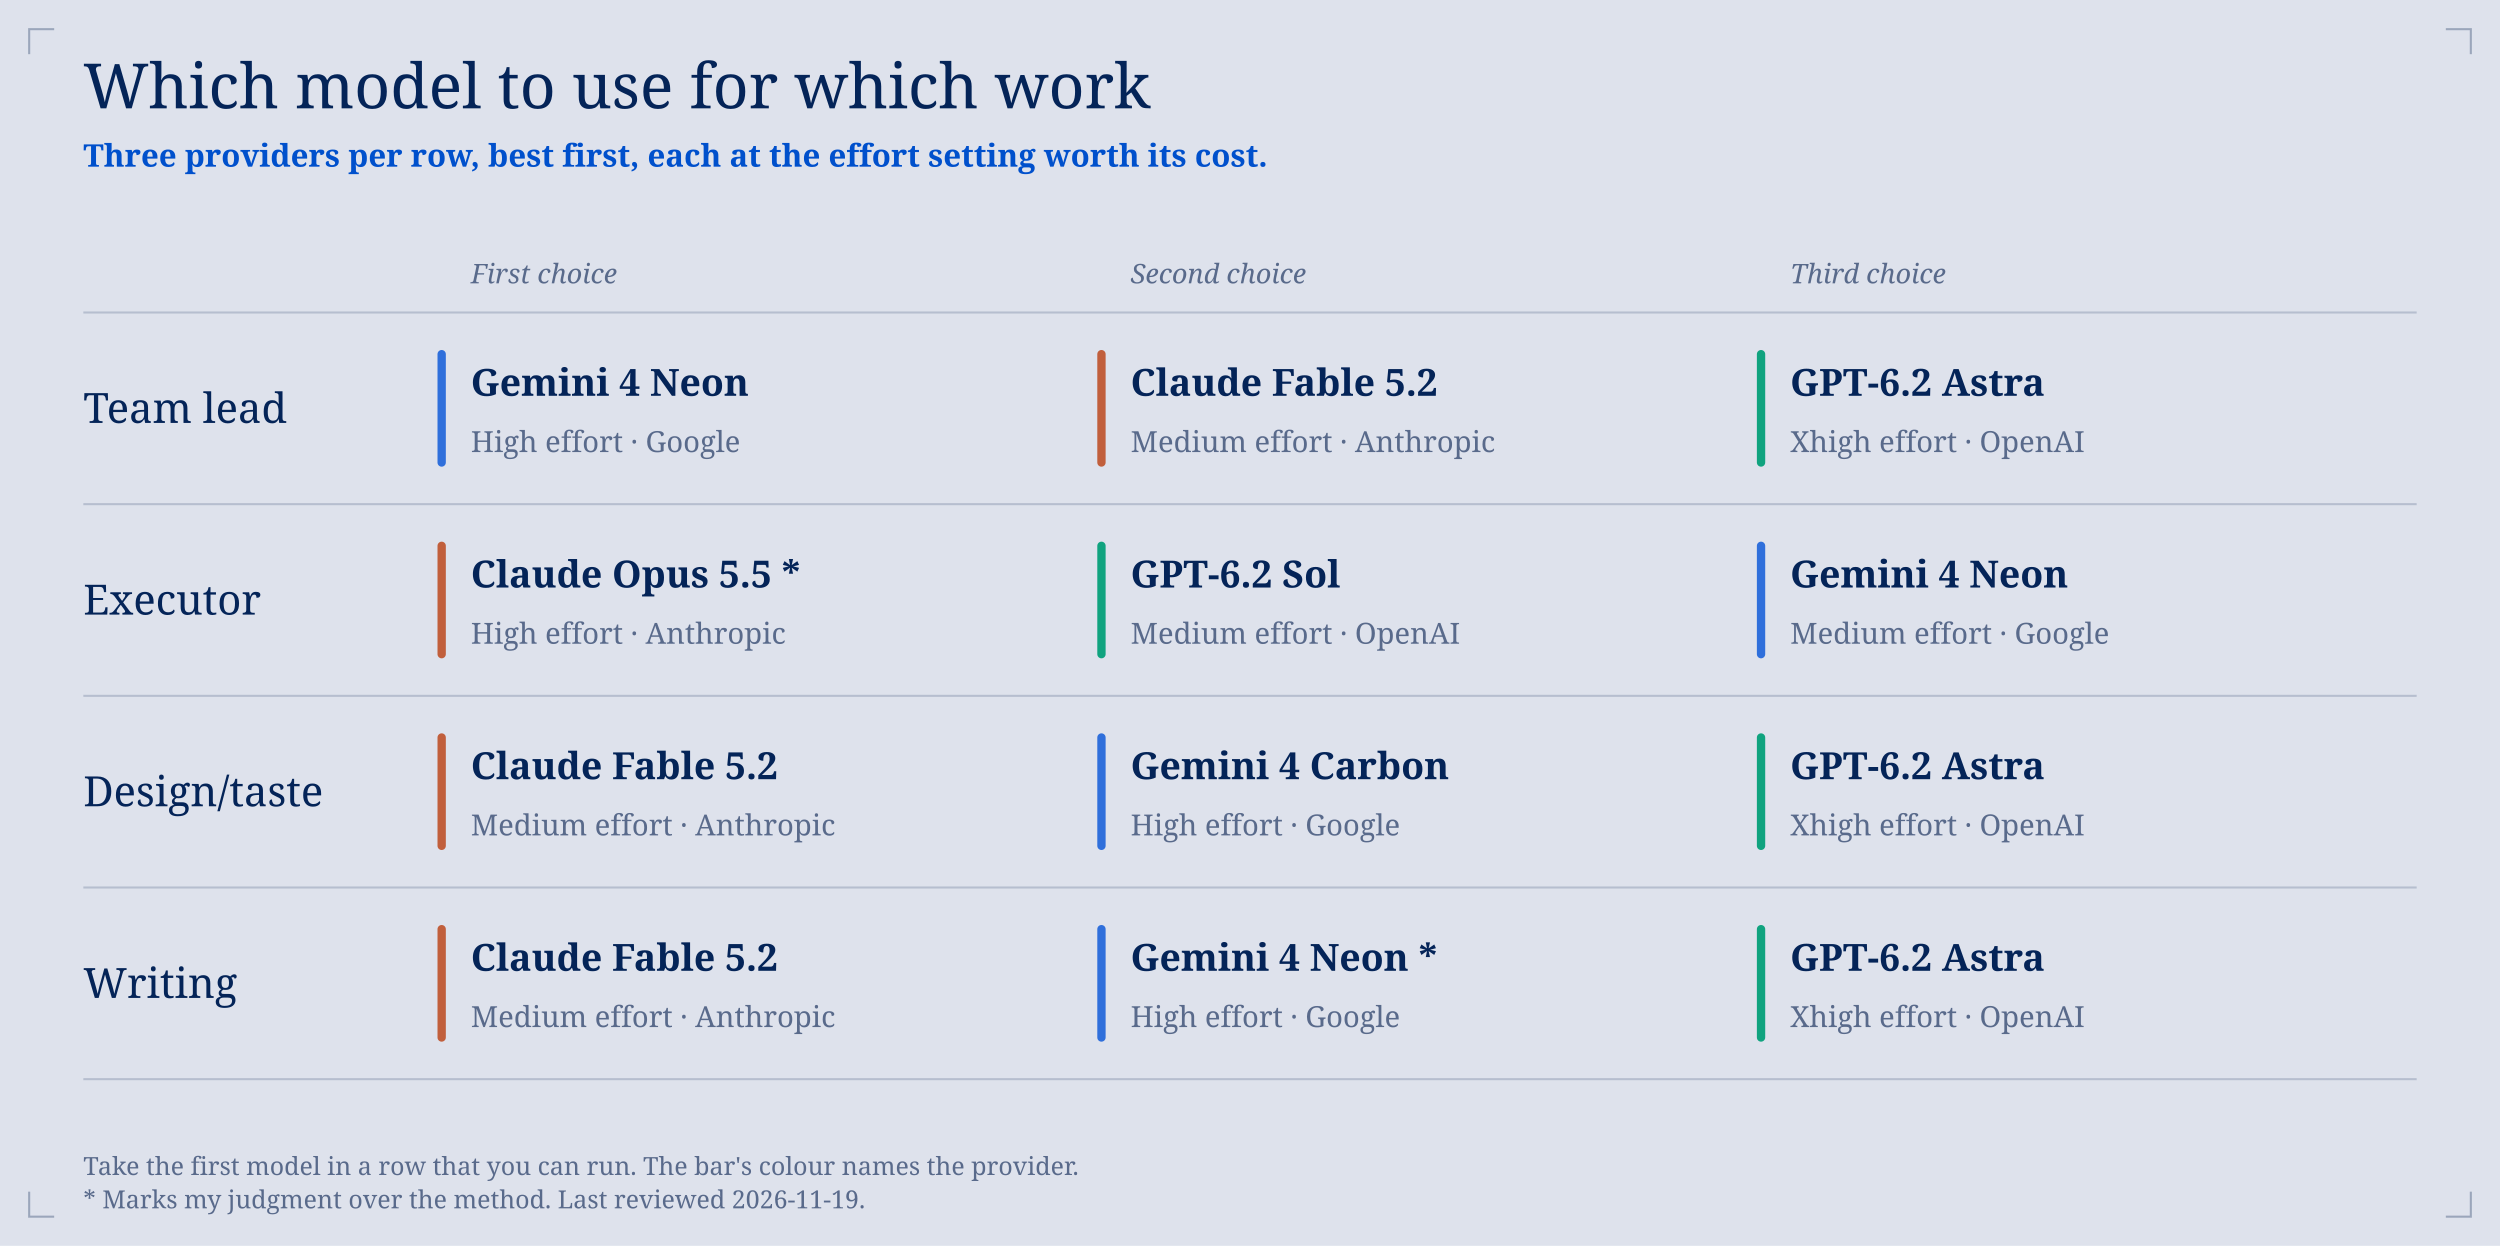
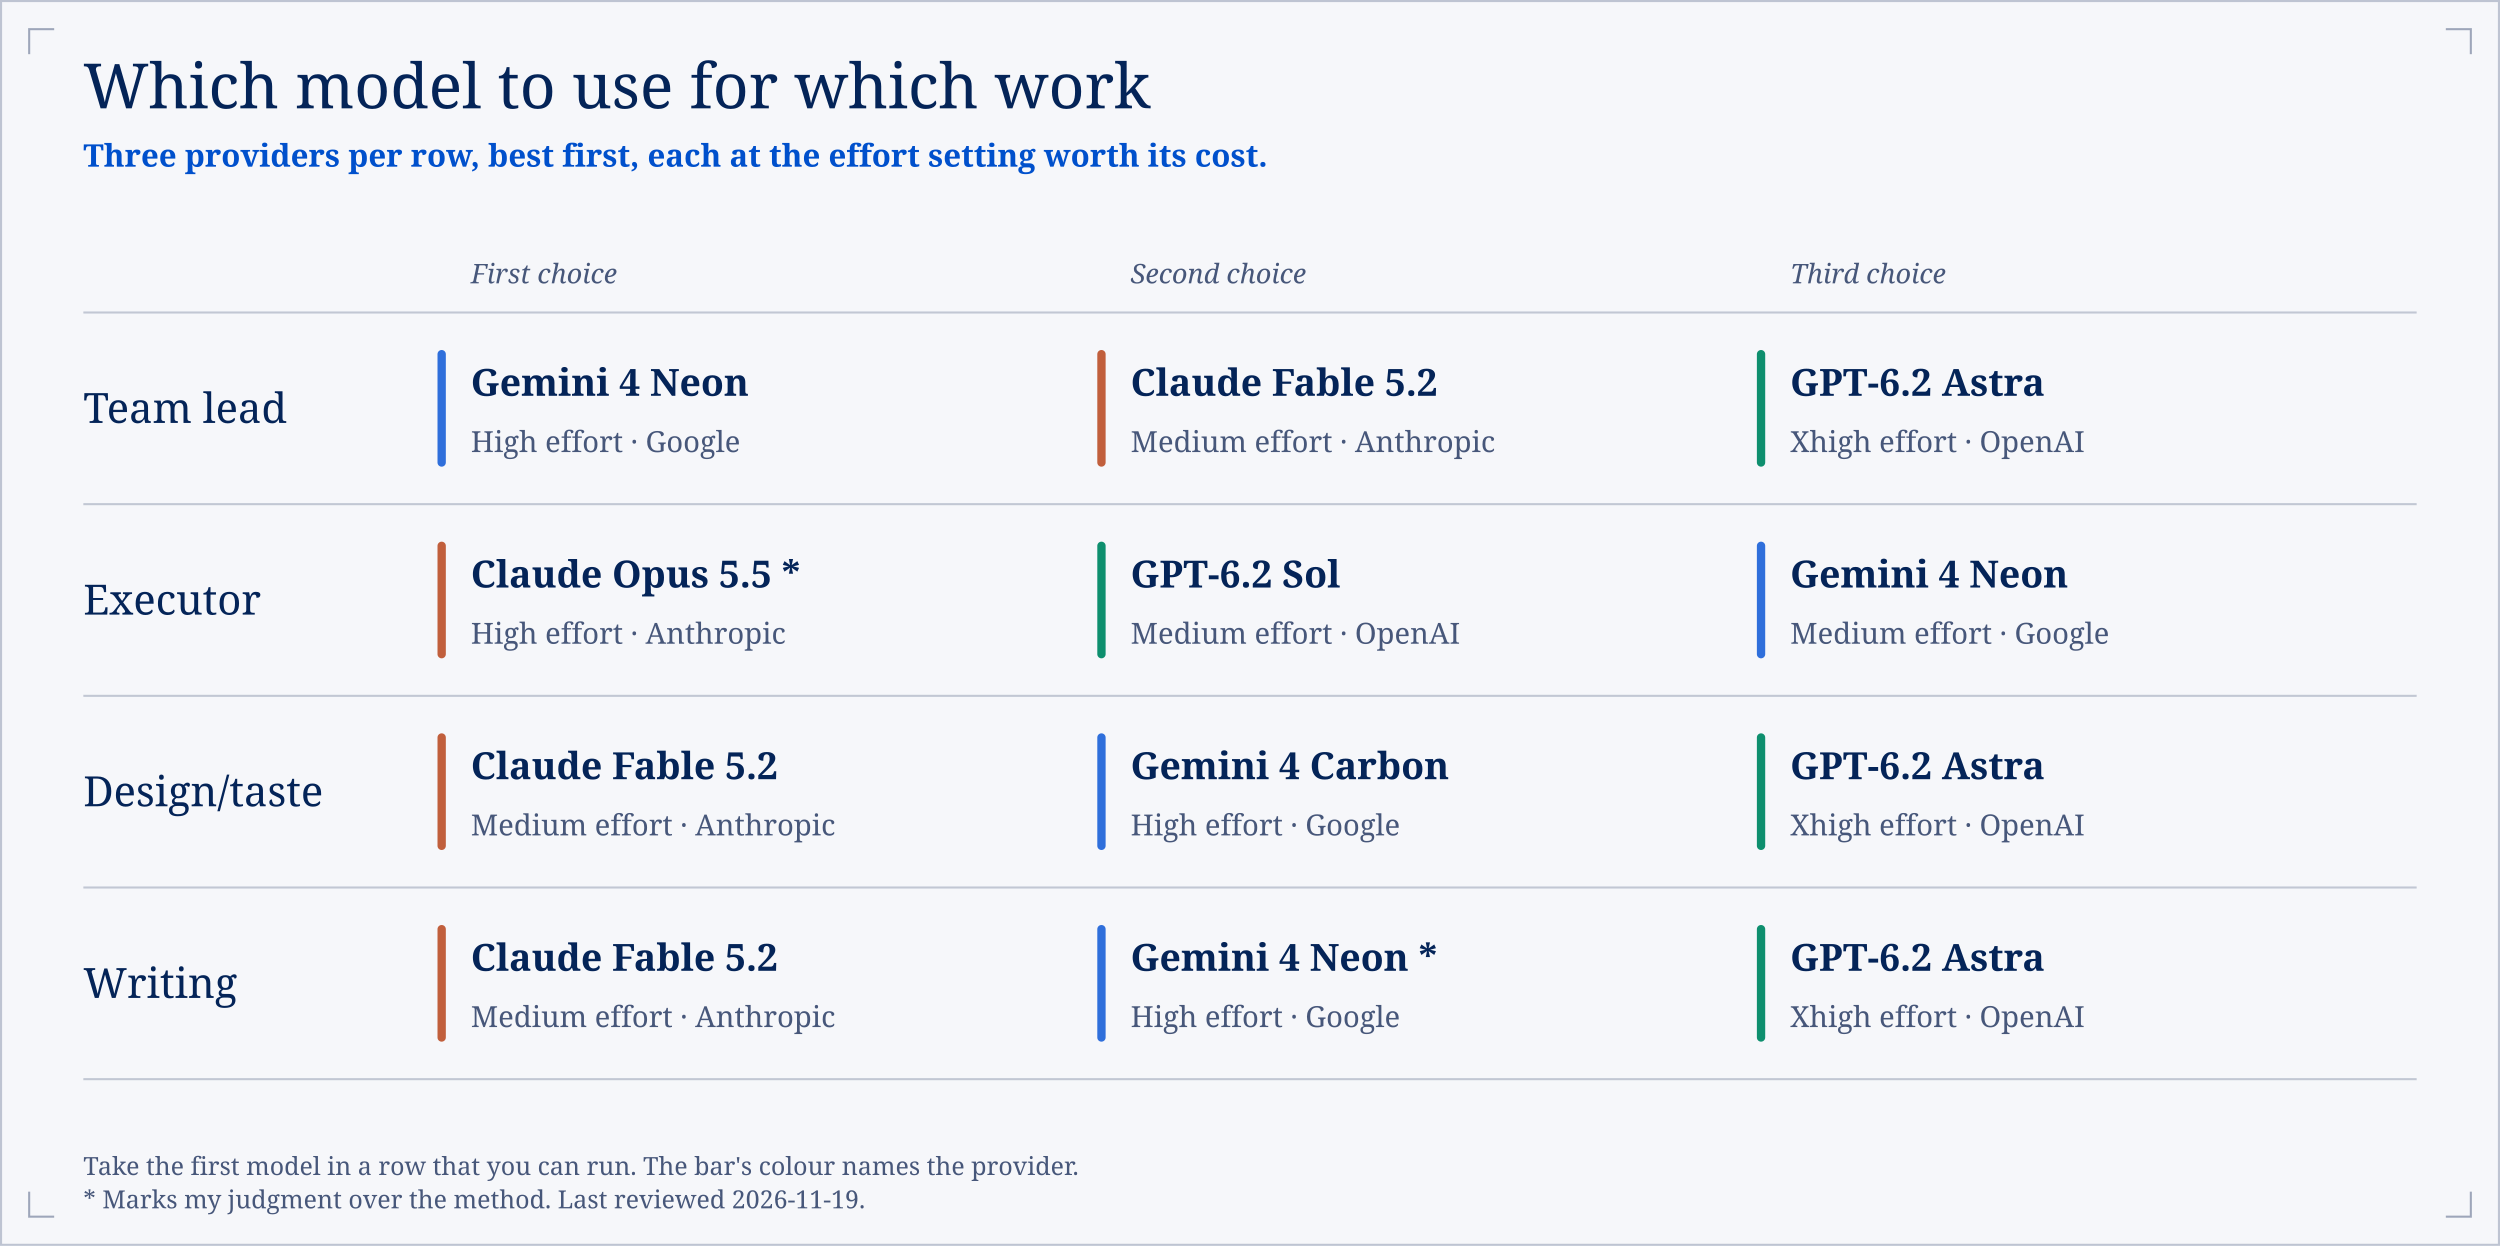
<svg xmlns="http://www.w3.org/2000/svg" viewBox="0 0 1200 598" width="1200" height="598" role="img">
-   <rect width="1200" height="598" fill="#DEE2EC" />
-   <path d="M14 26V14H26M1174 14H1186V26M14 572V584H26M1174 584H1186V572" fill="none" stroke="#596A8B" stroke-opacity=".5" />
+   <rect width="1200" height="598" fill="#F6F7FA" />
+   <rect x=".5" y=".5" width="1199" height="597" fill="none" stroke="#47577A" stroke-opacity=".32" />
+   <path d="M14 26V14H26M1174 14H1186V26M14 572V584H26M1174 584H1186V572" fill="none" stroke="#47577A" stroke-opacity=".5" />
  <text x="40.0" y="52.0" font-size="30" fill="#042458" font-family="Didot,'Bodoni MT',Georgia,serif">Which model to use for which work</text>
  <text x="40.0" y="80.0" font-family="Baskerville,Georgia,serif" font-size="15" fill="#0050CC" font-weight="600">Three providers per row, best first, each at the effort setting worth its cost.</text>
-   <text x="226.0" y="136.0" font-family="Baskerville,Georgia,serif" font-size="13" fill="#596A8B" font-style="italic">First choice</text>
-   <text x="542.7" y="136.0" font-family="Baskerville,Georgia,serif" font-size="13" fill="#596A8B" font-style="italic">Second choice</text>
-   <text x="859.3" y="136.0" font-family="Baskerville,Georgia,serif" font-size="13" fill="#596A8B" font-style="italic">Third choice</text>
-   <line x1="40" x2="1160" y1="150.0" y2="150.0" stroke="#596A8B" stroke-opacity=".3" />
+   <text x="226.0" y="136.0" font-family="Baskerville,Georgia,serif" font-size="13" fill="#47577A" font-style="italic">First choice</text>
+   <text x="542.7" y="136.0" font-family="Baskerville,Georgia,serif" font-size="13" fill="#47577A" font-style="italic">Second choice</text>
+   <text x="859.3" y="136.0" font-family="Baskerville,Georgia,serif" font-size="13" fill="#47577A" font-style="italic">Third choice</text>
+   <line x1="40" x2="1160" y1="150.0" y2="150.0" stroke="#47577A" stroke-opacity=".3" />
  <text x="40.0" y="203.0" font-size="20" fill="#042458" font-family="Didot,'Bodoni MT',Georgia,serif">Team lead</text>
  <rect x="210.0" y="168.0" width="4" height="56.0" rx="2" fill="#2F6FDB" />
  <text x="226.0" y="190.0" font-family="Baskerville,Georgia,serif" font-size="18" fill="#042458" font-weight="600">Gemini 4 Neon</text>
-   <text x="226.0" y="217.0" font-family="Baskerville,Georgia,serif" font-size="14" fill="#596A8B">High effort · Google</text>
+   <text x="226.0" y="217.0" font-family="Baskerville,Georgia,serif" font-size="14" fill="#47577A">High effort · Google</text>
  <rect x="526.7" y="168.0" width="4" height="56.0" rx="2" fill="#C15F3C" />
  <text x="542.7" y="190.0" font-family="Baskerville,Georgia,serif" font-size="18" fill="#042458" font-weight="600">Claude Fable 5.2</text>
-   <text x="542.7" y="217.0" font-family="Baskerville,Georgia,serif" font-size="14" fill="#596A8B">Medium effort · Anthropic</text>
-   <rect x="843.3" y="168.0" width="4" height="56.0" rx="2" fill="#10A37F" />
+   <text x="542.7" y="217.0" font-family="Baskerville,Georgia,serif" font-size="14" fill="#47577A">Medium effort · Anthropic</text>
+   <rect x="843.3" y="168.0" width="4" height="56.0" rx="2" fill="#0E8F6E" />
  <text x="859.3" y="190.0" font-family="Baskerville,Georgia,serif" font-size="18" fill="#042458" font-weight="600">GPT-6.2 Astra</text>
-   <text x="859.3" y="217.0" font-family="Baskerville,Georgia,serif" font-size="14" fill="#596A8B">Xhigh effort · OpenAI</text>
-   <line x1="40" x2="1160" y1="242.0" y2="242.0" stroke="#596A8B" stroke-opacity=".3" />
+   <text x="859.3" y="217.0" font-family="Baskerville,Georgia,serif" font-size="14" fill="#47577A">Xhigh effort · OpenAI</text>
+   <line x1="40" x2="1160" y1="242.0" y2="242.0" stroke="#47577A" stroke-opacity=".3" />
  <text x="40.0" y="295.0" font-size="20" fill="#042458" font-family="Didot,'Bodoni MT',Georgia,serif">Executor</text>
  <rect x="210.0" y="260.0" width="4" height="56.0" rx="2" fill="#C15F3C" />
  <text x="226.0" y="282.0" font-family="Baskerville,Georgia,serif" font-size="18" fill="#042458" font-weight="600">Claude Opus 5.5 *</text>
-   <text x="226.0" y="309.0" font-family="Baskerville,Georgia,serif" font-size="14" fill="#596A8B">High effort · Anthropic</text>
-   <rect x="526.7" y="260.0" width="4" height="56.0" rx="2" fill="#10A37F" />
+   <text x="226.0" y="309.0" font-family="Baskerville,Georgia,serif" font-size="14" fill="#47577A">High effort · Anthropic</text>
+   <rect x="526.7" y="260.0" width="4" height="56.0" rx="2" fill="#0E8F6E" />
  <text x="542.7" y="282.0" font-family="Baskerville,Georgia,serif" font-size="18" fill="#042458" font-weight="600">GPT-6.2 Sol</text>
-   <text x="542.7" y="309.0" font-family="Baskerville,Georgia,serif" font-size="14" fill="#596A8B">Medium effort · OpenAI</text>
+   <text x="542.7" y="309.0" font-family="Baskerville,Georgia,serif" font-size="14" fill="#47577A">Medium effort · OpenAI</text>
  <rect x="843.3" y="260.0" width="4" height="56.0" rx="2" fill="#2F6FDB" />
  <text x="859.3" y="282.0" font-family="Baskerville,Georgia,serif" font-size="18" fill="#042458" font-weight="600">Gemini 4 Neon</text>
-   <text x="859.3" y="309.0" font-family="Baskerville,Georgia,serif" font-size="14" fill="#596A8B">Medium effort · Google</text>
-   <line x1="40" x2="1160" y1="334.0" y2="334.0" stroke="#596A8B" stroke-opacity=".3" />
+   <text x="859.3" y="309.0" font-family="Baskerville,Georgia,serif" font-size="14" fill="#47577A">Medium effort · Google</text>
+   <line x1="40" x2="1160" y1="334.0" y2="334.0" stroke="#47577A" stroke-opacity=".3" />
  <text x="40.0" y="387.0" font-size="20" fill="#042458" font-family="Didot,'Bodoni MT',Georgia,serif">Design/taste</text>
  <rect x="210.0" y="352.0" width="4" height="56.0" rx="2" fill="#C15F3C" />
  <text x="226.0" y="374.0" font-family="Baskerville,Georgia,serif" font-size="18" fill="#042458" font-weight="600">Claude Fable 5.2</text>
-   <text x="226.0" y="401.0" font-family="Baskerville,Georgia,serif" font-size="14" fill="#596A8B">Medium effort · Anthropic</text>
+   <text x="226.0" y="401.0" font-family="Baskerville,Georgia,serif" font-size="14" fill="#47577A">Medium effort · Anthropic</text>
  <rect x="526.7" y="352.0" width="4" height="56.0" rx="2" fill="#2F6FDB" />
  <text x="542.7" y="374.0" font-family="Baskerville,Georgia,serif" font-size="18" fill="#042458" font-weight="600">Gemini 4 Carbon</text>
-   <text x="542.7" y="401.0" font-family="Baskerville,Georgia,serif" font-size="14" fill="#596A8B">High effort · Google</text>
-   <rect x="843.3" y="352.0" width="4" height="56.0" rx="2" fill="#10A37F" />
+   <text x="542.7" y="401.0" font-family="Baskerville,Georgia,serif" font-size="14" fill="#47577A">High effort · Google</text>
+   <rect x="843.3" y="352.0" width="4" height="56.0" rx="2" fill="#0E8F6E" />
  <text x="859.3" y="374.0" font-family="Baskerville,Georgia,serif" font-size="18" fill="#042458" font-weight="600">GPT-6.2 Astra</text>
-   <text x="859.3" y="401.0" font-family="Baskerville,Georgia,serif" font-size="14" fill="#596A8B">Xhigh effort · OpenAI</text>
-   <line x1="40" x2="1160" y1="426.0" y2="426.0" stroke="#596A8B" stroke-opacity=".3" />
+   <text x="859.3" y="401.0" font-family="Baskerville,Georgia,serif" font-size="14" fill="#47577A">Xhigh effort · OpenAI</text>
+   <line x1="40" x2="1160" y1="426.0" y2="426.0" stroke="#47577A" stroke-opacity=".3" />
  <text x="40.0" y="479.0" font-size="20" fill="#042458" font-family="Didot,'Bodoni MT',Georgia,serif">Writing</text>
  <rect x="210.0" y="444.0" width="4" height="56.0" rx="2" fill="#C15F3C" />
  <text x="226.0" y="466.0" font-family="Baskerville,Georgia,serif" font-size="18" fill="#042458" font-weight="600">Claude Fable 5.2</text>
-   <text x="226.0" y="493.0" font-family="Baskerville,Georgia,serif" font-size="14" fill="#596A8B">Medium effort · Anthropic</text>
+   <text x="226.0" y="493.0" font-family="Baskerville,Georgia,serif" font-size="14" fill="#47577A">Medium effort · Anthropic</text>
  <rect x="526.7" y="444.0" width="4" height="56.0" rx="2" fill="#2F6FDB" />
  <text x="542.7" y="466.0" font-family="Baskerville,Georgia,serif" font-size="18" fill="#042458" font-weight="600">Gemini 4 Neon *</text>
-   <text x="542.7" y="493.0" font-family="Baskerville,Georgia,serif" font-size="14" fill="#596A8B">High effort · Google</text>
-   <rect x="843.3" y="444.0" width="4" height="56.0" rx="2" fill="#10A37F" />
+   <text x="542.7" y="493.0" font-family="Baskerville,Georgia,serif" font-size="14" fill="#47577A">High effort · Google</text>
+   <rect x="843.3" y="444.0" width="4" height="56.0" rx="2" fill="#0E8F6E" />
  <text x="859.3" y="466.0" font-family="Baskerville,Georgia,serif" font-size="18" fill="#042458" font-weight="600">GPT-6.2 Astra</text>
-   <text x="859.3" y="493.0" font-family="Baskerville,Georgia,serif" font-size="14" fill="#596A8B">Xhigh effort · OpenAI</text>
-   <line x1="40" x2="1160" y1="518.0" y2="518.0" stroke="#596A8B" stroke-opacity=".3" />
-   <text x="40.0" y="564.0" font-family="Baskerville,Georgia,serif" font-size="12" fill="#596A8B">Take the first model in a row that you can run. The bar's colour names the provider.</text>
-   <text x="40.0" y="580.0" font-family="Baskerville,Georgia,serif" font-size="12" fill="#596A8B">* Marks my judgment over the method. Last reviewed 2026-11-19.</text>
+   <text x="859.3" y="493.0" font-family="Baskerville,Georgia,serif" font-size="14" fill="#47577A">Xhigh effort · OpenAI</text>
+   <line x1="40" x2="1160" y1="518.0" y2="518.0" stroke="#47577A" stroke-opacity=".3" />
+   <text x="40.0" y="564.0" font-family="Baskerville,Georgia,serif" font-size="12" fill="#47577A">Take the first model in a row that you can run. The bar's colour names the provider.</text>
+   <text x="40.0" y="580.0" font-family="Baskerville,Georgia,serif" font-size="12" fill="#47577A">* Marks my judgment over the method. Last reviewed 2026-11-19.</text>
</svg>
